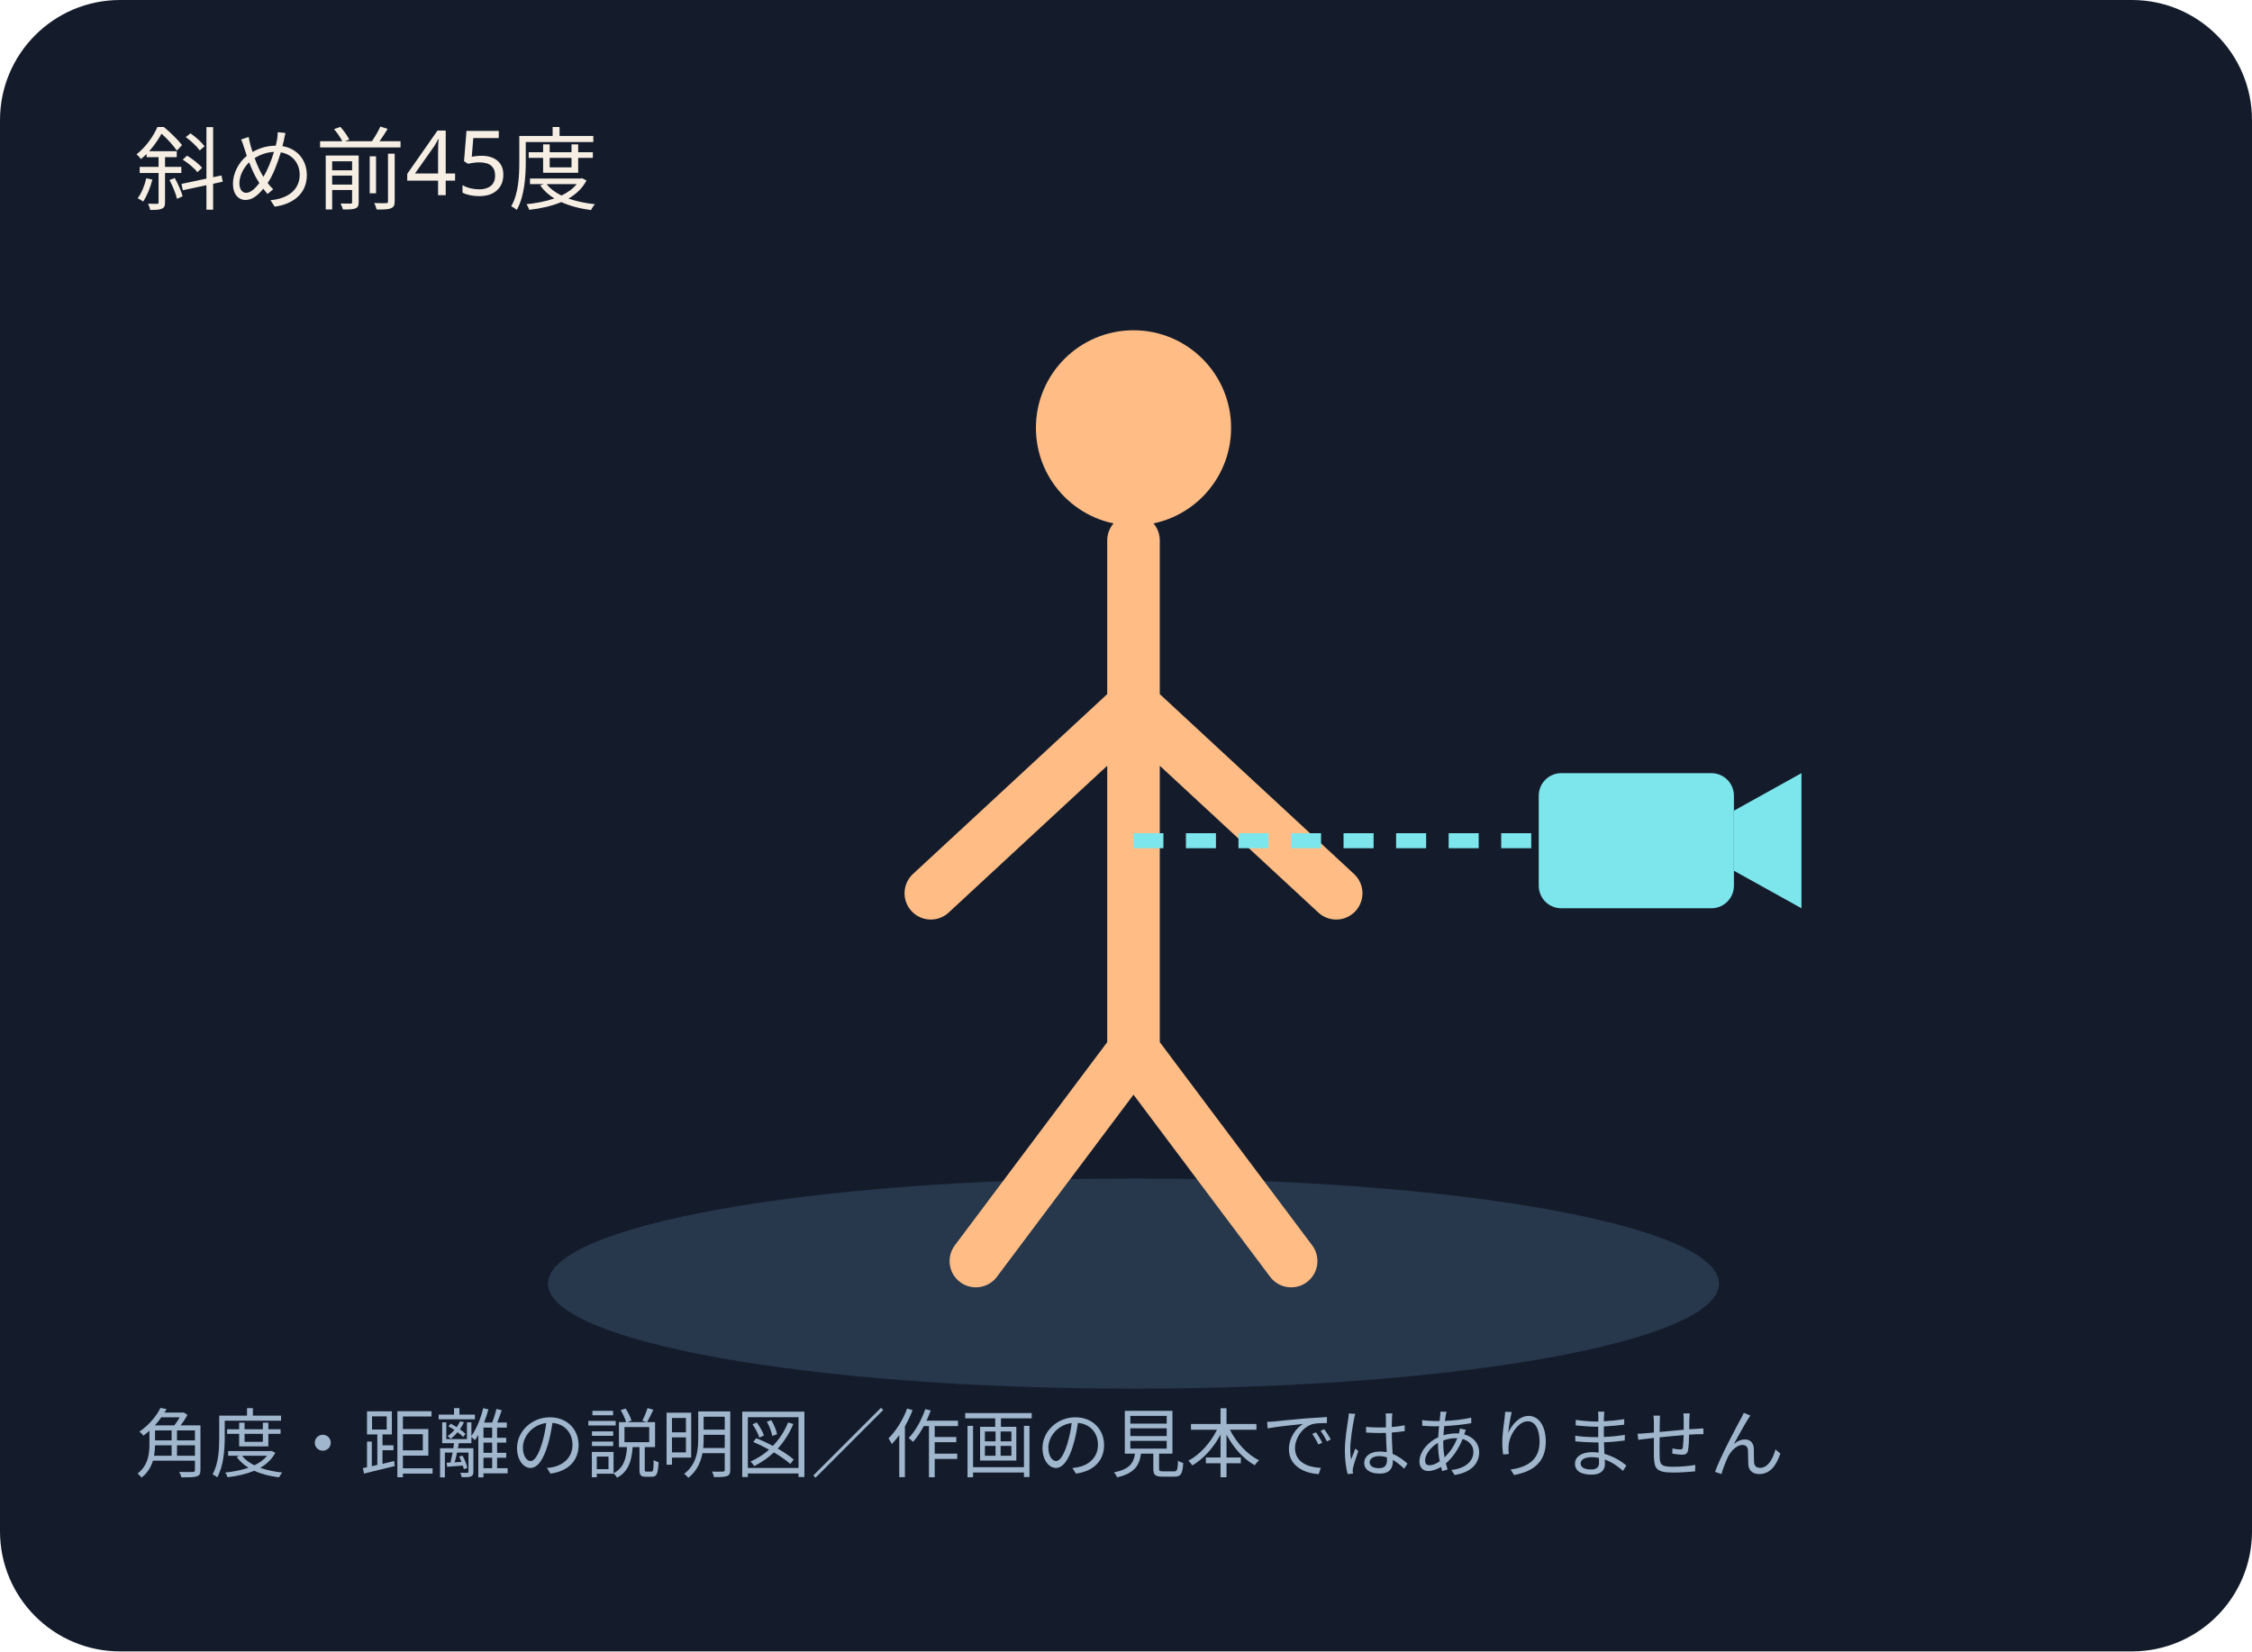
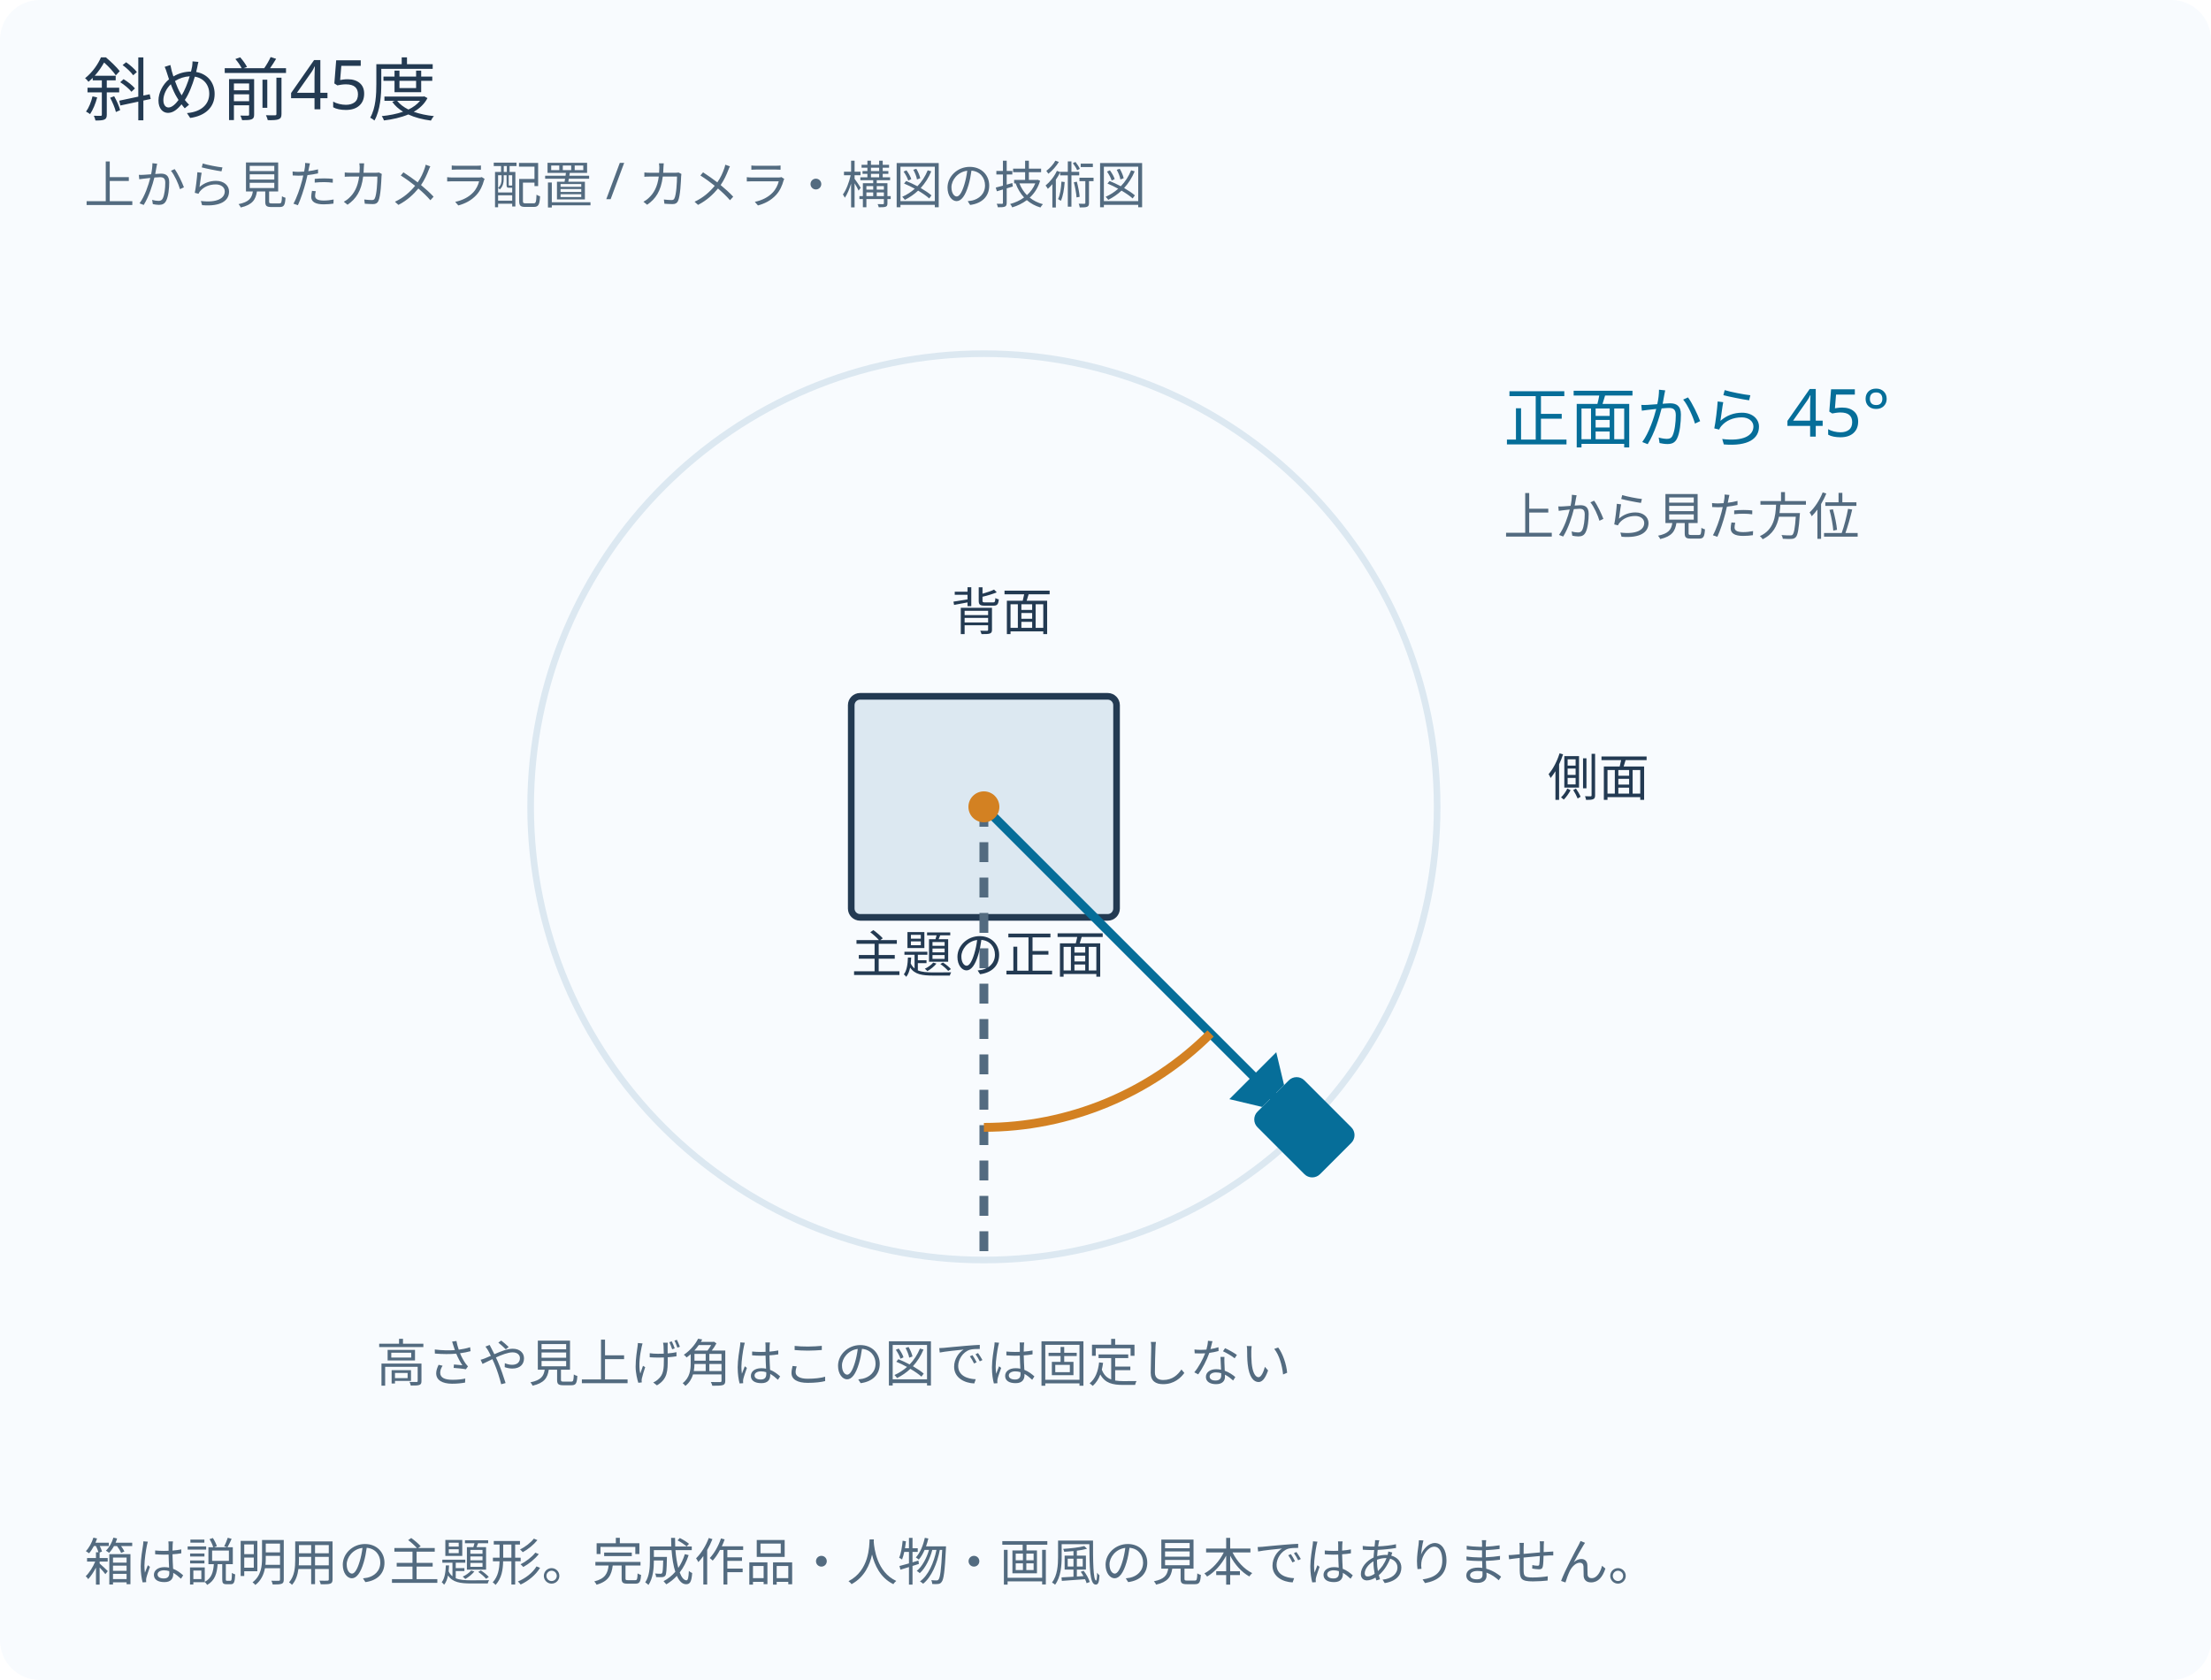
- <svg xmlns="http://www.w3.org/2000/svg" width="600" height="440" viewBox="0 0 300 220">
-   <rect width="300" height="220" rx="16" fill="#141c2c" />
-   <text x="18" y="27" fill="#f6eee3" font-family="sans-serif" font-size="12">斜め前45度</text>
-   <ellipse cx="151" cy="171" rx="78" ry="14" fill="#27374c" />
-   <path d="M151 72v68m0-46l-27 25m27-25l27 25m-27 21l-21 28m21-28l21 28" stroke="#ffbd85" stroke-width="7" stroke-linecap="round" fill="none" />
-   <circle cx="151" cy="57" r="13" fill="#ffbd85" />
-   <path d="M217.983 112L151 112" stroke="#7de6ec" stroke-width="2" stroke-dasharray="4 3" />
-   <g transform="translate(204.9828 103) rotate(0 13 9)">
-     <rect width="26" height="18" rx="3" fill="#7de6ec" />
-     <path d="M26 5l9-5v18l-9-5" fill="#7de6ec" />
+ <svg xmlns="http://www.w3.org/2000/svg" width="1000" height="760" viewBox="0 0 1000 760" role="img" aria-labelledby="diagram-title diagram-desc" data-diagram-kind="yaw">
+   <rect width="1000" height="760" rx="18" fill="#f8fbfe" />
+   <text x="38" y="52" font-size="31" fill="#233a52" text-anchor="start" font-family="sans-serif">斜め前45度</text>
+   <text x="38" y="92" font-size="23" fill="#536b80" text-anchor="start" font-family="sans-serif">上から見たカメラ配置 / カメラ・構図の技術図</text>
+   <circle cx="445" cy="365" r="205" fill="none" stroke="#dce8f1" stroke-width="3" />
+   <rect id="subject-shape" x="385" y="315" width="120" height="100" rx="4" fill="#dce8f1" stroke="#233a52" stroke-width="3" />
+   <line id="subject-front-axis" x1="445" y1="365" x2="445" y2="570" stroke="#536b80" stroke-width="4" stroke-dasharray="9 7" />
+   <line id="azimuth-axis" x1="589.957" y1="509.957" x2="445" y2="365" stroke="#066e99" stroke-width="4" />
+   <circle cx="445" cy="365" r="7" fill="#d38122" />
+   <g class="camera-symbol" transform="translate(589.9569 509.9569) rotate(45)">
+     <rect x="-20" y="-15" width="40" height="30" rx="5" fill="#066e99" />
+     <path d="M-20 -7L-33 -15V15L-20 7Z" fill="#066e99" />
  </g>
-   <text x="18" y="196" fill="#9fb6cd" font-family="sans-serif" font-size="10">角度・距離の説明図／作画の見本ではありません</text>
+   <text x="385" y="440" font-size="23" fill="#233a52" text-anchor="start" font-family="sans-serif">主題の正面</text>
+   <text x="430" y="285" font-size="23" fill="#233a52" text-anchor="start" font-family="sans-serif">背面</text>
+   <text x="700" y="360" font-size="23" fill="#233a52" text-anchor="start" font-family="sans-serif">側面</text>
+   <text x="680" y="200" font-size="30" fill="#066e99" text-anchor="start" font-family="sans-serif">正面から 45°</text>
+   <text x="680" y="242" font-size="23" fill="#536b80" text-anchor="start" font-family="sans-serif">上から見た方位</text>
+   <path d="M445,510A145 145 0 0 0 547.53,467.53" fill="none" stroke="#d38122" stroke-width="4" />
+   <text x="170" y="625" font-size="23" fill="#536b80" text-anchor="start" font-family="sans-serif">高さや見上げ角はこの図では固定しない</text>
+   <text x="38" y="715" font-size="23" fill="#536b80" text-anchor="start" font-family="sans-serif">箱は説明用の主題形。完成作品・人物・画風の見本ではありません。</text>
</svg>
